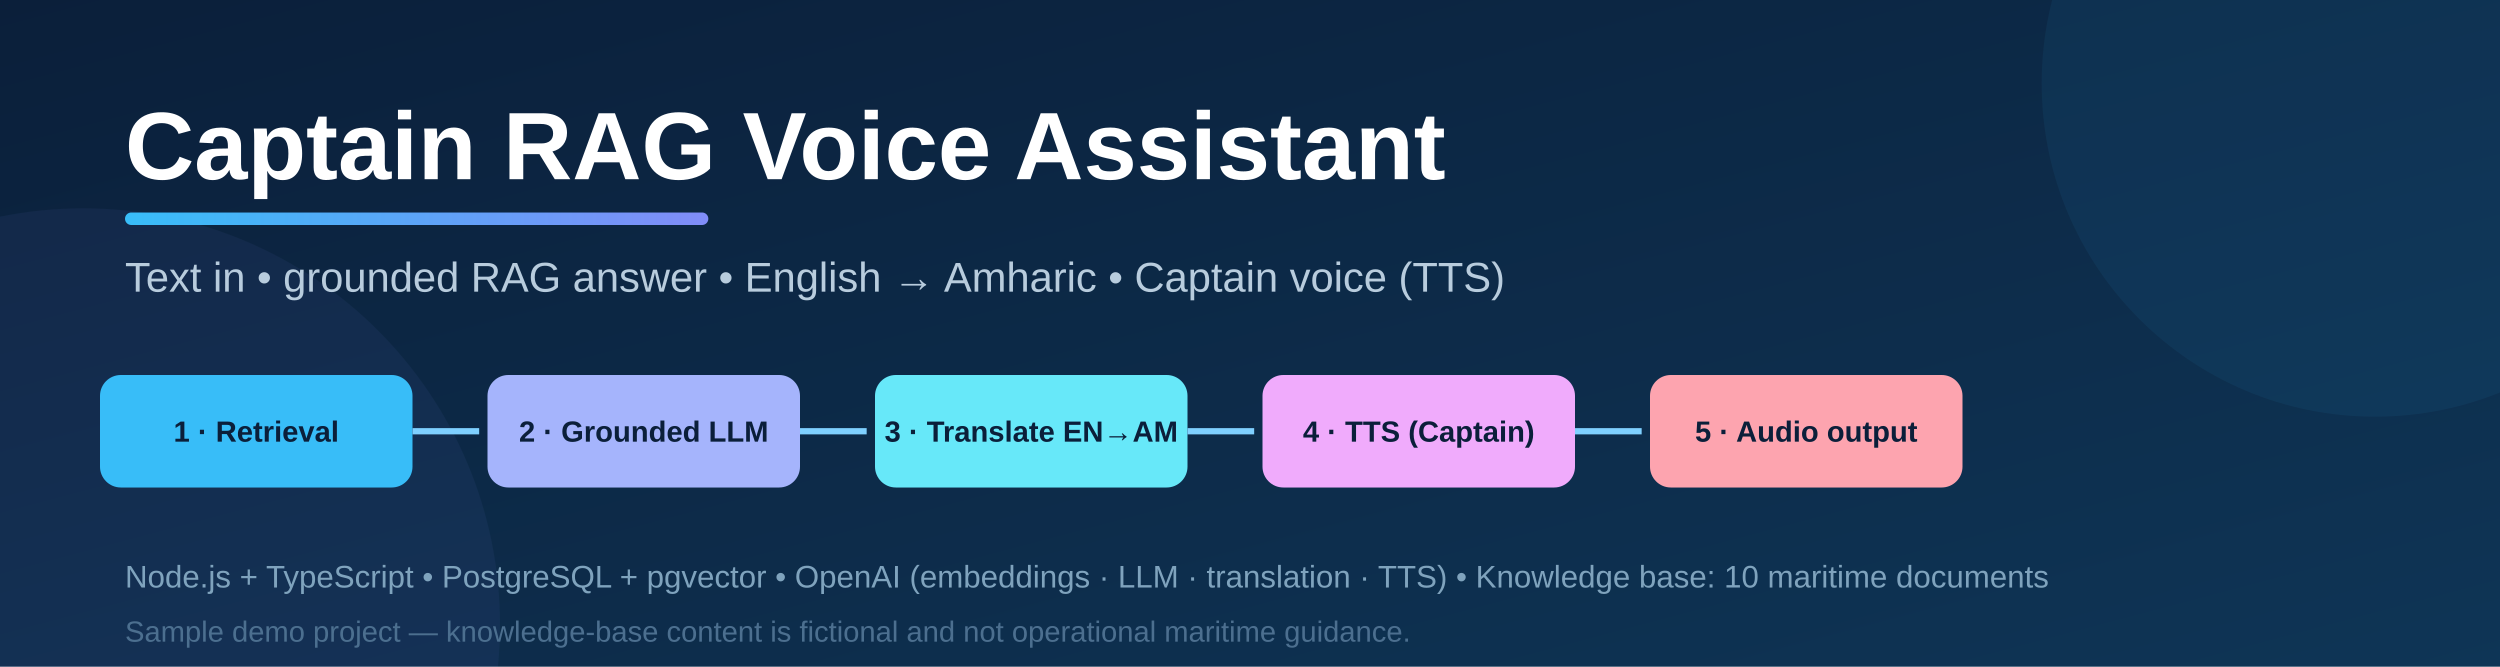
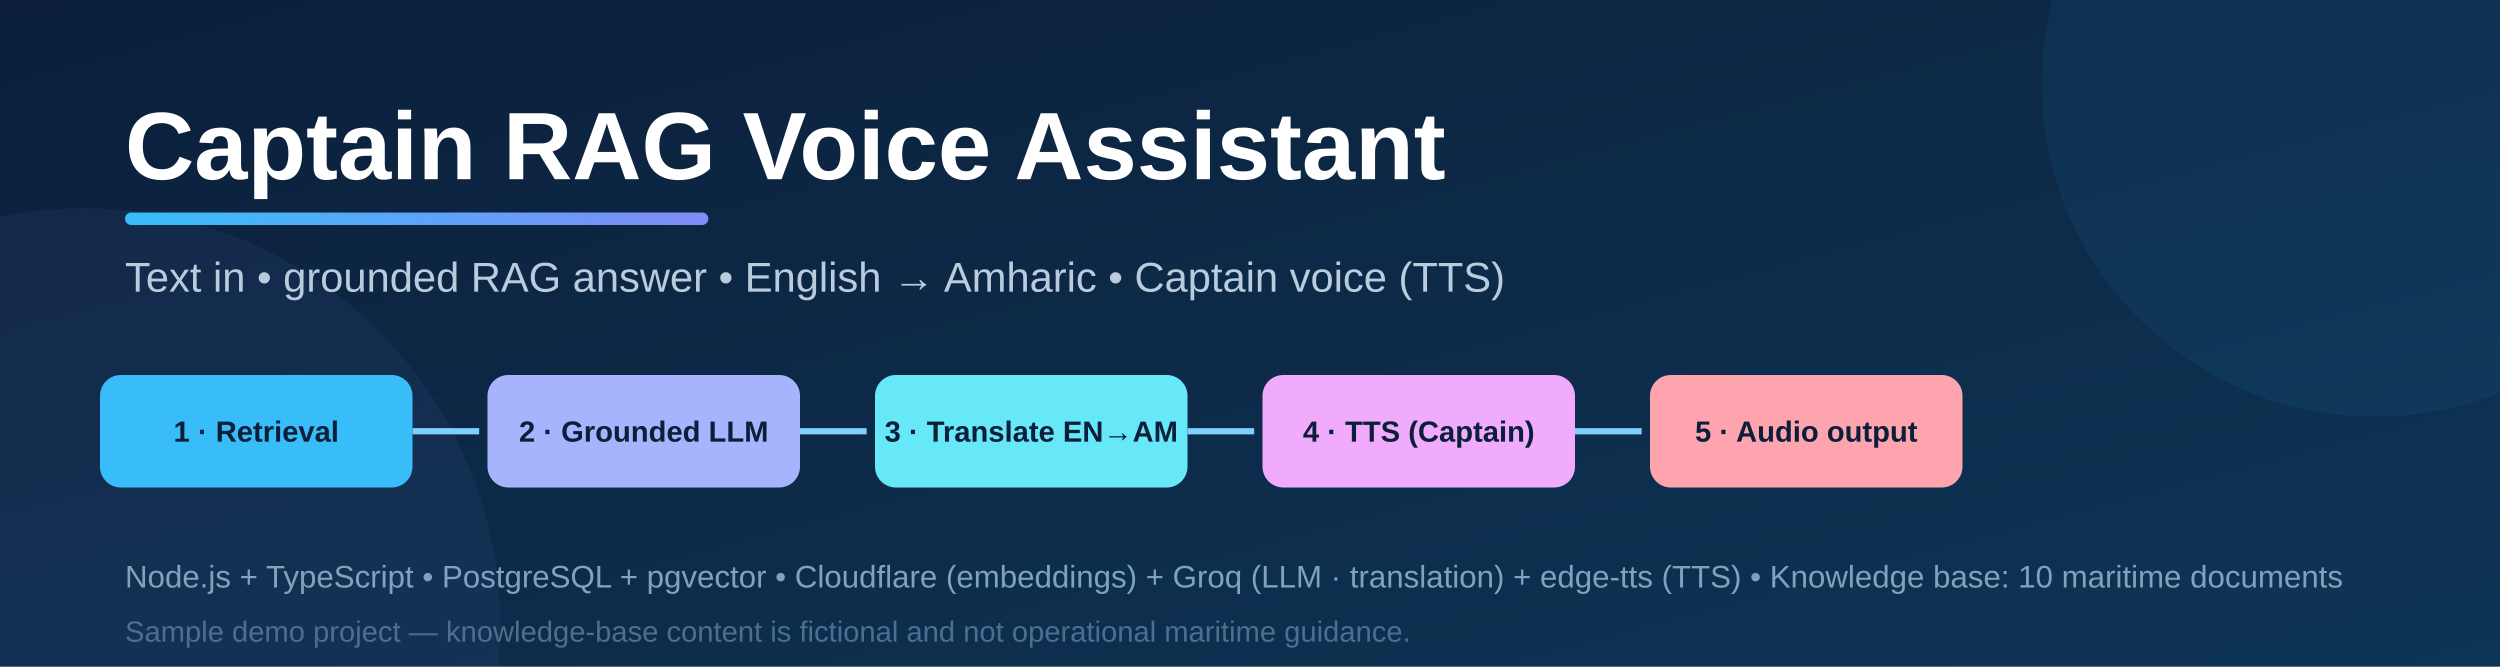
<svg xmlns="http://www.w3.org/2000/svg" width="1200" height="320" viewBox="0 0 1200 320">
  <defs>
    <linearGradient id="bg" x1="0" y1="0" x2="1" y2="1">
      <stop offset="0%" stop-color="#0b1f3a" />
      <stop offset="100%" stop-color="#0e3556" />
    </linearGradient>
    <linearGradient id="accent" x1="0" y1="0" x2="1" y2="0">
      <stop offset="0%" stop-color="#38bdf8" />
      <stop offset="100%" stop-color="#818cf8" />
    </linearGradient>
  </defs>
  <rect width="1200" height="320" fill="url(#bg)" />
  <circle cx="1140" cy="40" r="160" fill="#38bdf8" opacity="0.06" />
  <circle cx="40" cy="300" r="200" fill="#818cf8" opacity="0.06" />
  <text x="60" y="86" font-family="Segoe UI, Arial, sans-serif" font-size="46" font-weight="700" fill="#ffffff">Captain RAG Voice Assistant</text>
  <rect x="60" y="102" width="280" height="6" rx="3" fill="url(#accent)" />
  <text x="60" y="140" font-family="Segoe UI, Arial, sans-serif" font-size="20" fill="#b8ccdd">
    Text in • grounded RAG answer • English → Amharic • Captain voice (TTS)
  </text>
  <g font-family="Segoe UI, Arial, sans-serif" font-size="14" fill="#0b1f3a" text-anchor="middle">
    <rect x="48" y="180" width="150" height="54" rx="10" fill="#38bdf8" />
    <text x="123" y="212" font-weight="600">1 · Retrieval</text>
    <path d="M198 207 L230 207" stroke="#7fd0ff" stroke-width="3" fill="none" />
    <rect x="234" y="180" width="150" height="54" rx="10" fill="#a5b4fc" />
    <text x="309" y="212" font-weight="600">2 · Grounded LLM</text>
    <path d="M384 207 L416 207" stroke="#7fd0ff" stroke-width="3" fill="none" />
    <rect x="420" y="180" width="150" height="54" rx="10" fill="#67e8f9" />
    <text x="495" y="212" font-weight="600">3 · Translate EN→AM</text>
    <path d="M570 207 L602 207" stroke="#7fd0ff" stroke-width="3" fill="none" />
    <rect x="606" y="180" width="150" height="54" rx="10" fill="#f0abfc" />
    <text x="681" y="212" font-weight="600">4 · TTS (Captain)</text>
    <path d="M756 207 L788 207" stroke="#7fd0ff" stroke-width="3" fill="none" />
    <rect x="792" y="180" width="150" height="54" rx="10" fill="#fda4af" />
    <text x="867" y="212" font-weight="600">5 · Audio output</text>
  </g>
  <text x="60" y="282" font-family="Segoe UI, Arial, sans-serif" font-size="15" fill="#7fa3bd">
-     Node.js + TypeScript  •  PostgreSQL + pgvector  •  OpenAI (embeddings · LLM · translation · TTS)  •  Knowledge base: 10 maritime documents
+     Node.js + TypeScript  •  PostgreSQL + pgvector  •  Cloudflare (embeddings) + Groq (LLM · translation) + edge-tts (TTS)  •  Knowledge base: 10 maritime documents
  </text>
  <text x="60" y="308" font-family="Segoe UI, Arial, sans-serif" font-size="14" fill="#4c6f8f">
    Sample demo project — knowledge-base content is fictional and not operational maritime guidance.
  </text>
</svg>
